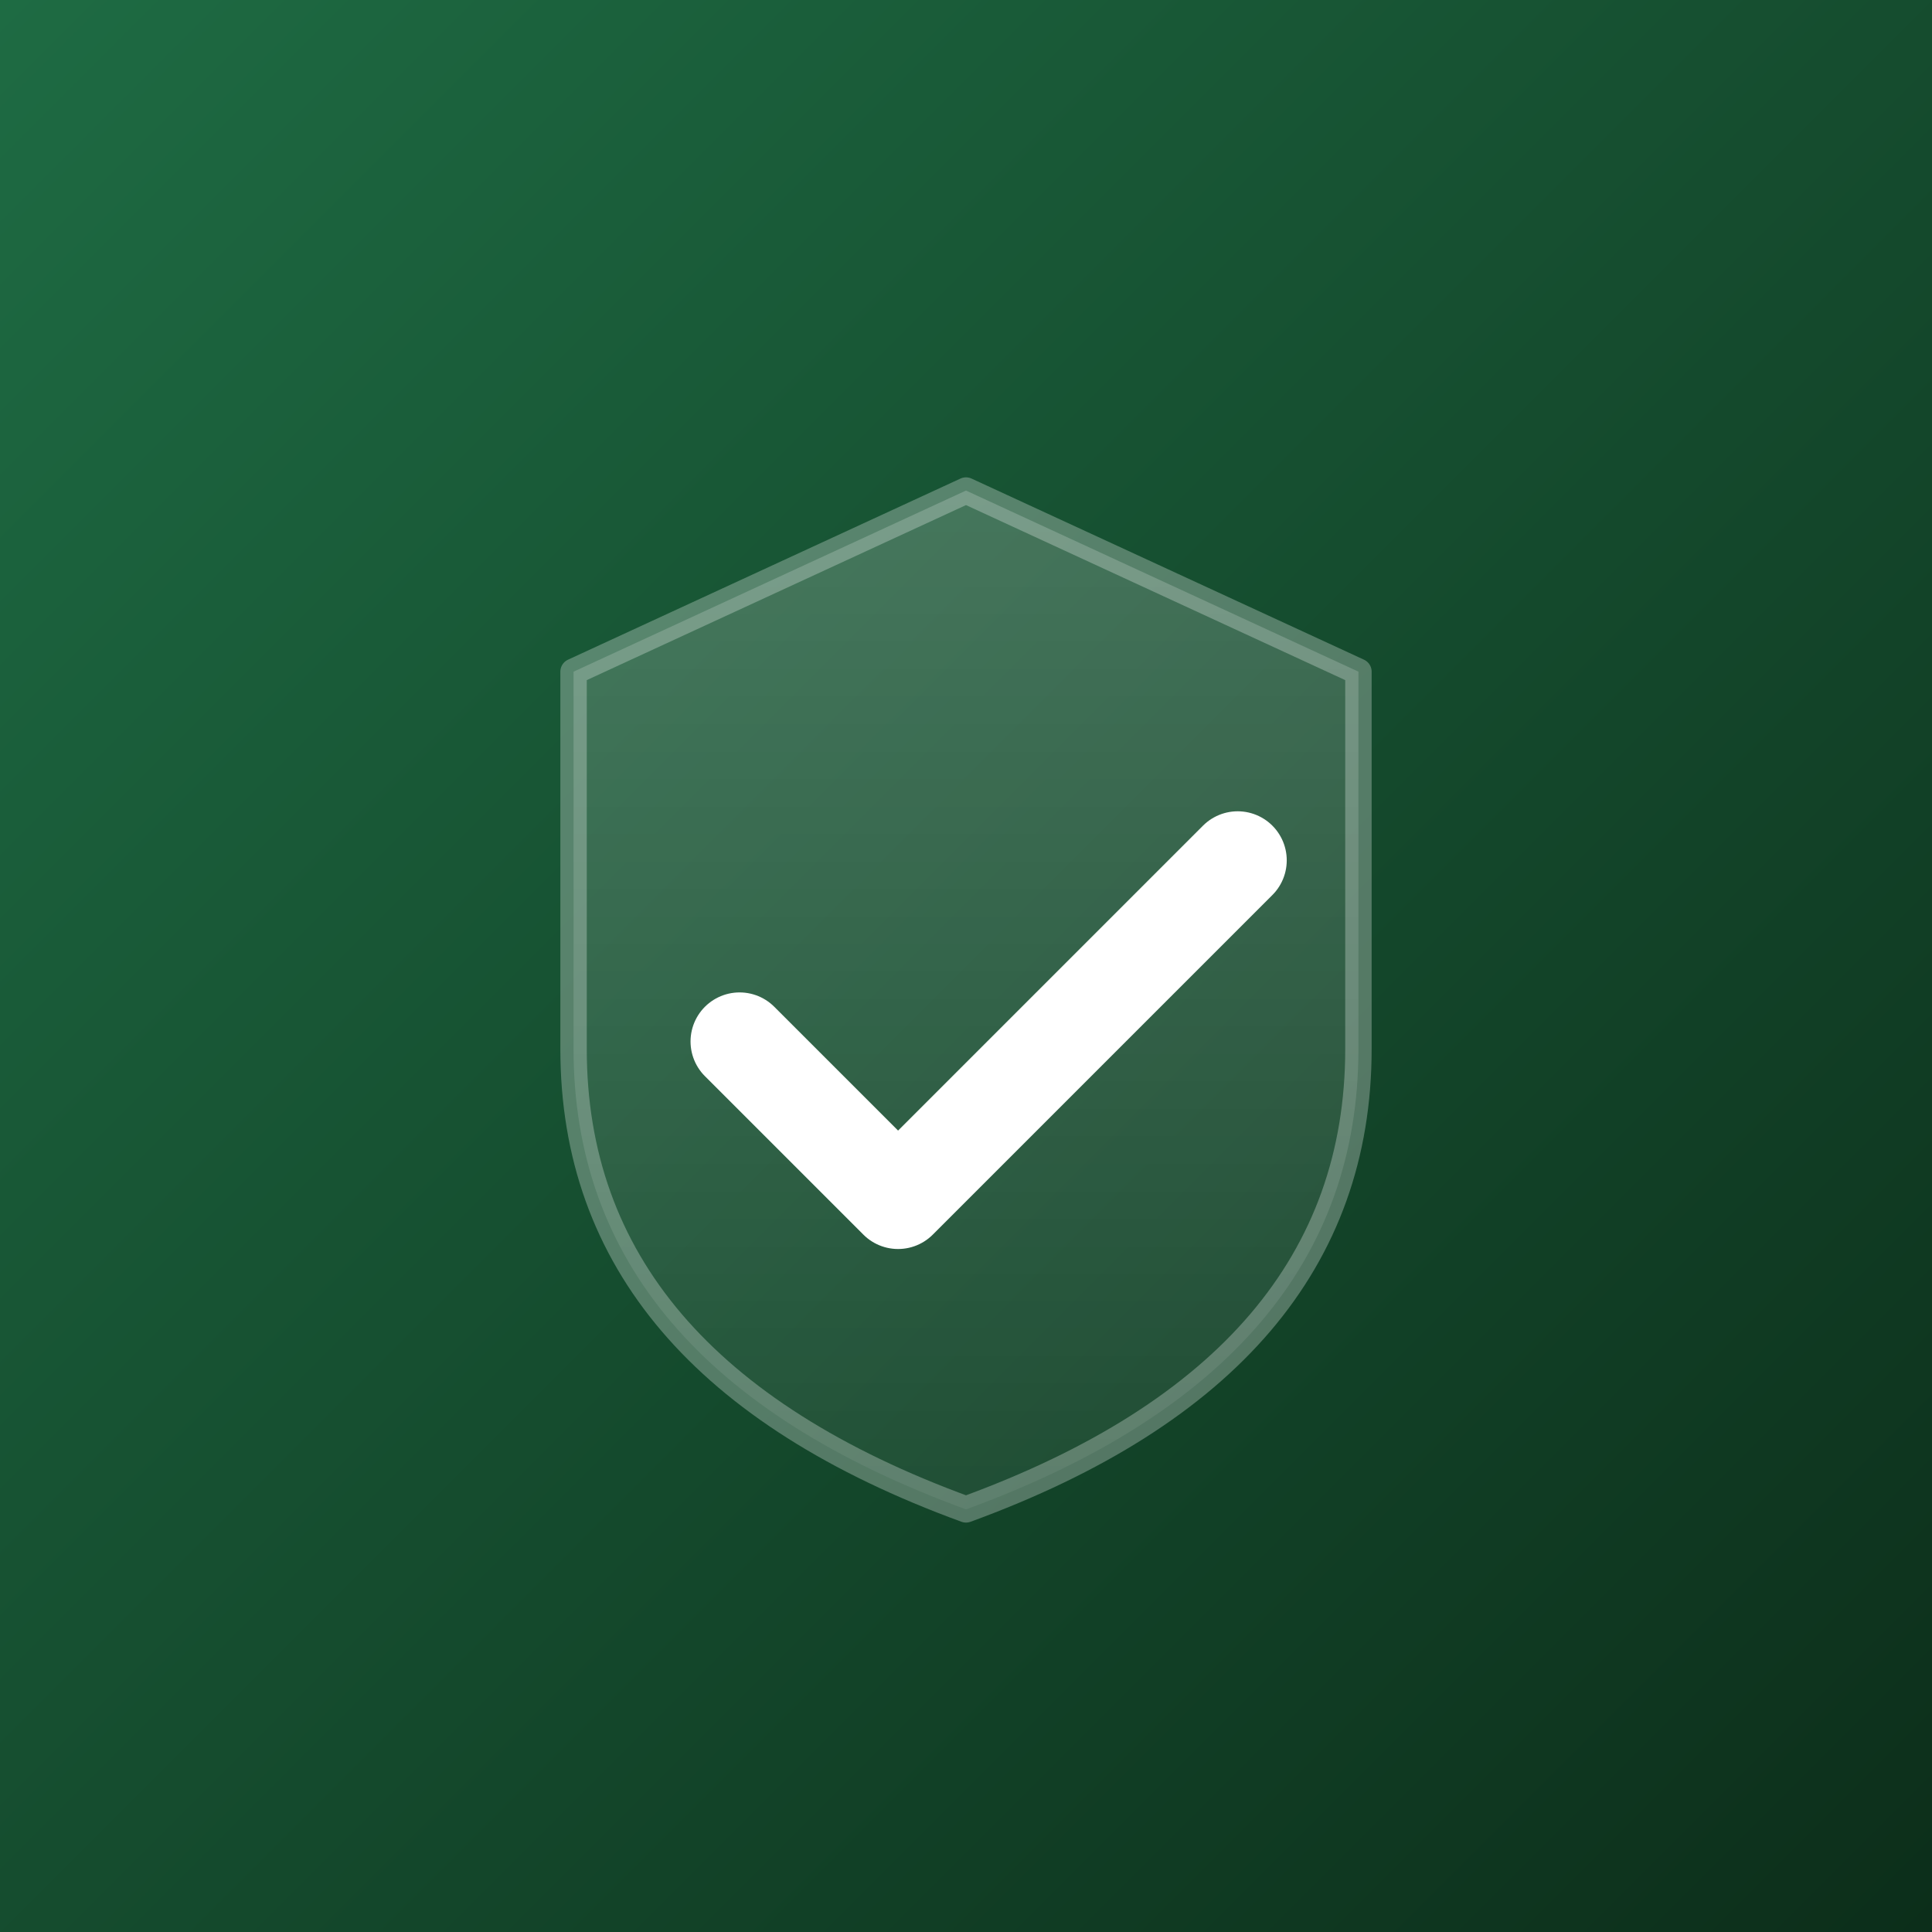
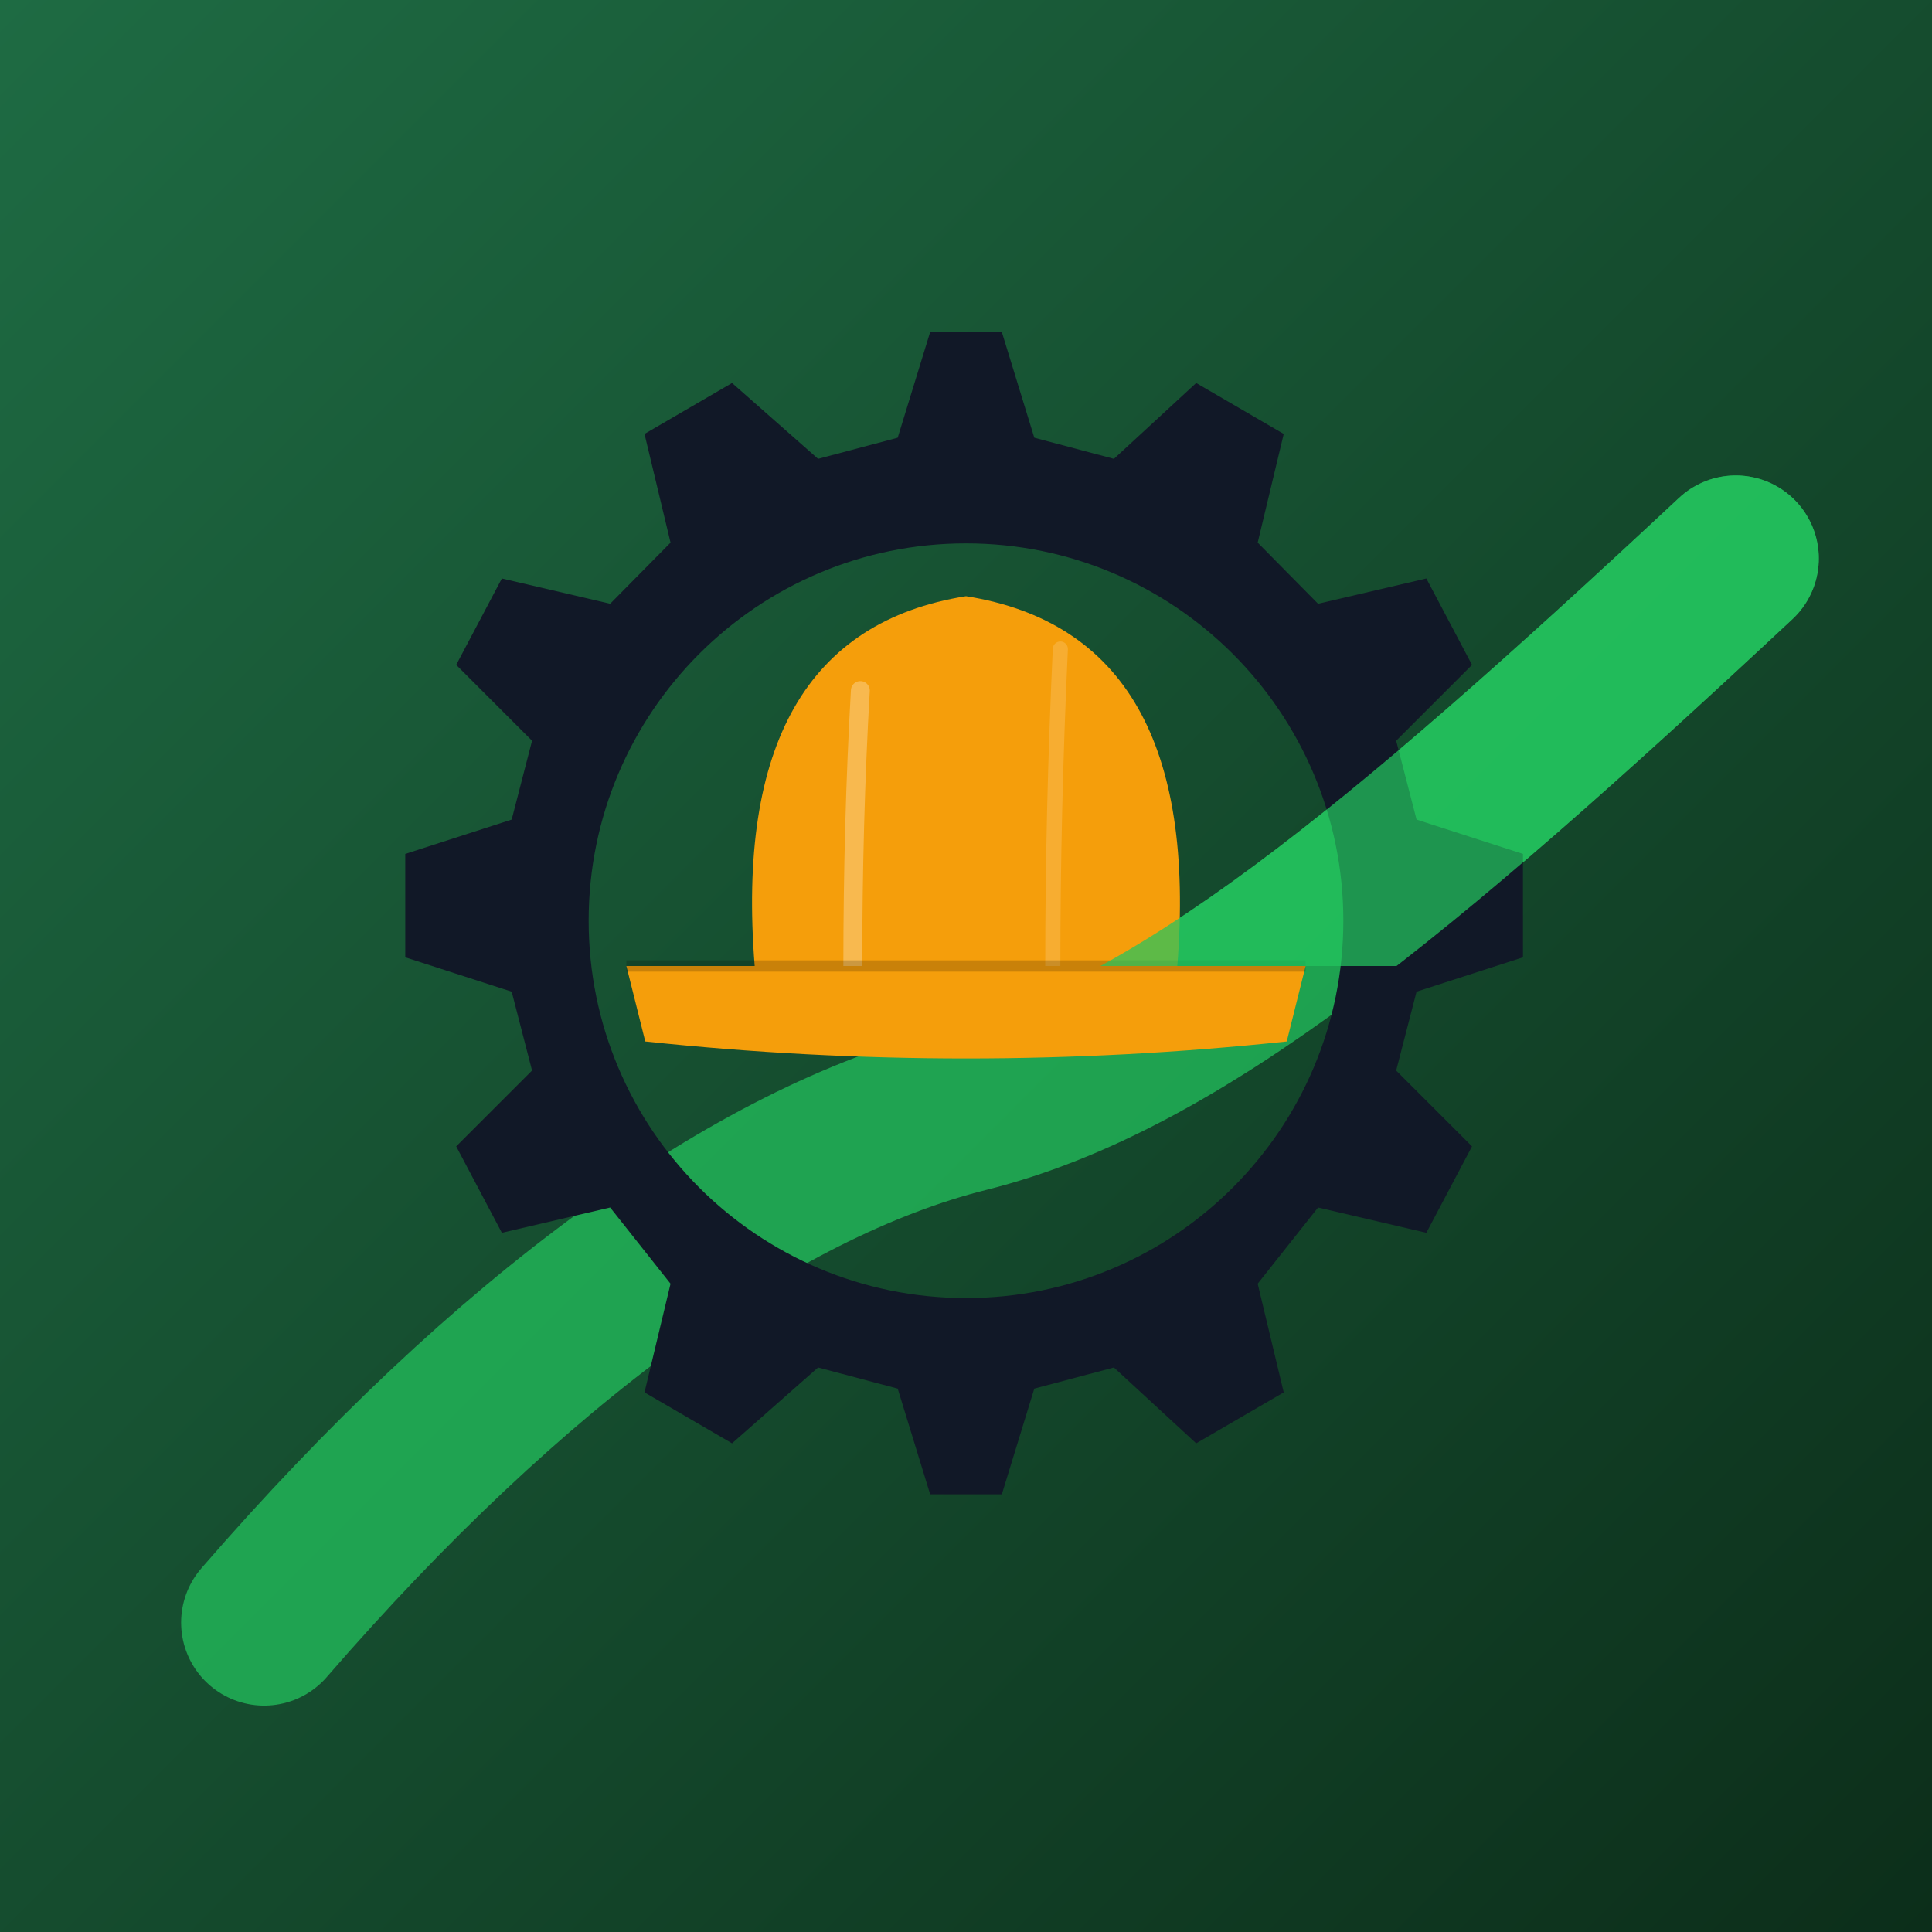
<svg xmlns="http://www.w3.org/2000/svg" viewBox="0 0 512 512" width="512" height="512" fill="none">
  <defs>
    <linearGradient id="bg" x1="0" y1="0" x2="512" y2="512" gradientUnits="userSpaceOnUse">
      <stop offset="0" stop-color="#1e6b43" />
      <stop offset="1" stop-color="#0c2e1a" />
    </linearGradient>
-     <linearGradient id="sf" x1="256" y1="130" x2="256" y2="390" gradientUnits="userSpaceOnUse">
-       <stop offset="0" stop-color="rgba(255,255,255,0.20)" />
-       <stop offset="1" stop-color="rgba(255,255,255,0.06)" />
-     </linearGradient>
+     <mask id="hub">
+       <rect width="512" height="512" fill="white" />
+       <circle cx="256" cy="244" r="100" fill="black" />
+     </mask>
+     <clipPath id="front">
+       <rect x="220" y="0" width="292" height="256" />
+     </clipPath>
  </defs>
  <rect width="512" height="512" fill="url(#bg)" />
-   <path d="M256 130 L360 178 L360 278 Q360 362 256 400 Q152 362 152 278 L152 178 Z" fill="url(#sf)" stroke="rgba(255,255,255,0.28)" stroke-width="7" stroke-linejoin="round" />
-   <path d="M196 276 L238 318 L328 228" stroke="white" stroke-width="26" stroke-linecap="round" stroke-linejoin="round" fill="none" />
+   <path d="M 70,430 C 135,355 200,308 256,294 C 312,280 370,232 460,148" stroke="#22c55e" stroke-width="44" fill="none" stroke-linecap="round" opacity="0.72" />
+   <polygon points="       237.9,116 246.5,88 265.5,88 274.1,116       295.2,121.6 317,101.5 340.2,115 333.3,143.8       349.3,160 378,153.3 390.1,176.2 370,196.3       375.4,217.2 403.6,226.3 403.6,253.7 375.4,262.8       370,283.7 390.1,303.8 378,326.7 349.3,320       333.3,340.2 340.2,369 317,382.5 295.2,362.4       274.1,368 265.5,396 246.5,396 237.9,368       216.8,362.4 194,382.5 170.8,369 177.7,340.2       161.7,320 133,326.7 120.9,303.8 141,283.7       135.6,262.8 107.4,253.7 107.4,226.3 135.6,217.2       141,196.3 120.9,176.2 133,153.3 161.7,160       177.7,143.8 170.8,115 194,101.5 216.8,121.6" fill="#111827" mask="url(#hub)" />
+   <path d="M 200,256 Q 193,168 256,158 Q 319,168 312,256 Z" fill="#F59E0B" />
+   <path d="M 228,183 Q 226,218 226,256" stroke="rgba(255,255,255,0.28)" stroke-width="5" fill="none" stroke-linecap="round" />
+   <path d="M 281,172 Q 279,215 279,256" stroke="rgba(255,255,255,0.16)" stroke-width="4" fill="none" stroke-linecap="round" />
+   <path d="M 166,256 L 346,256 L 341,276 Q 256,285 171,276 Z" fill="#F59E0B" />
+   <line x1="166" y1="256" x2="346" y2="256" stroke="rgba(0,0,0,0.18)" stroke-width="3" />
+   <path d="M 70,430 C 135,355 200,308 256,294 C 312,280 370,232 460,148" stroke="#22c55e" stroke-width="44" fill="none" stroke-linecap="round" opacity="0.72" clip-path="url(#front)" />
</svg>
